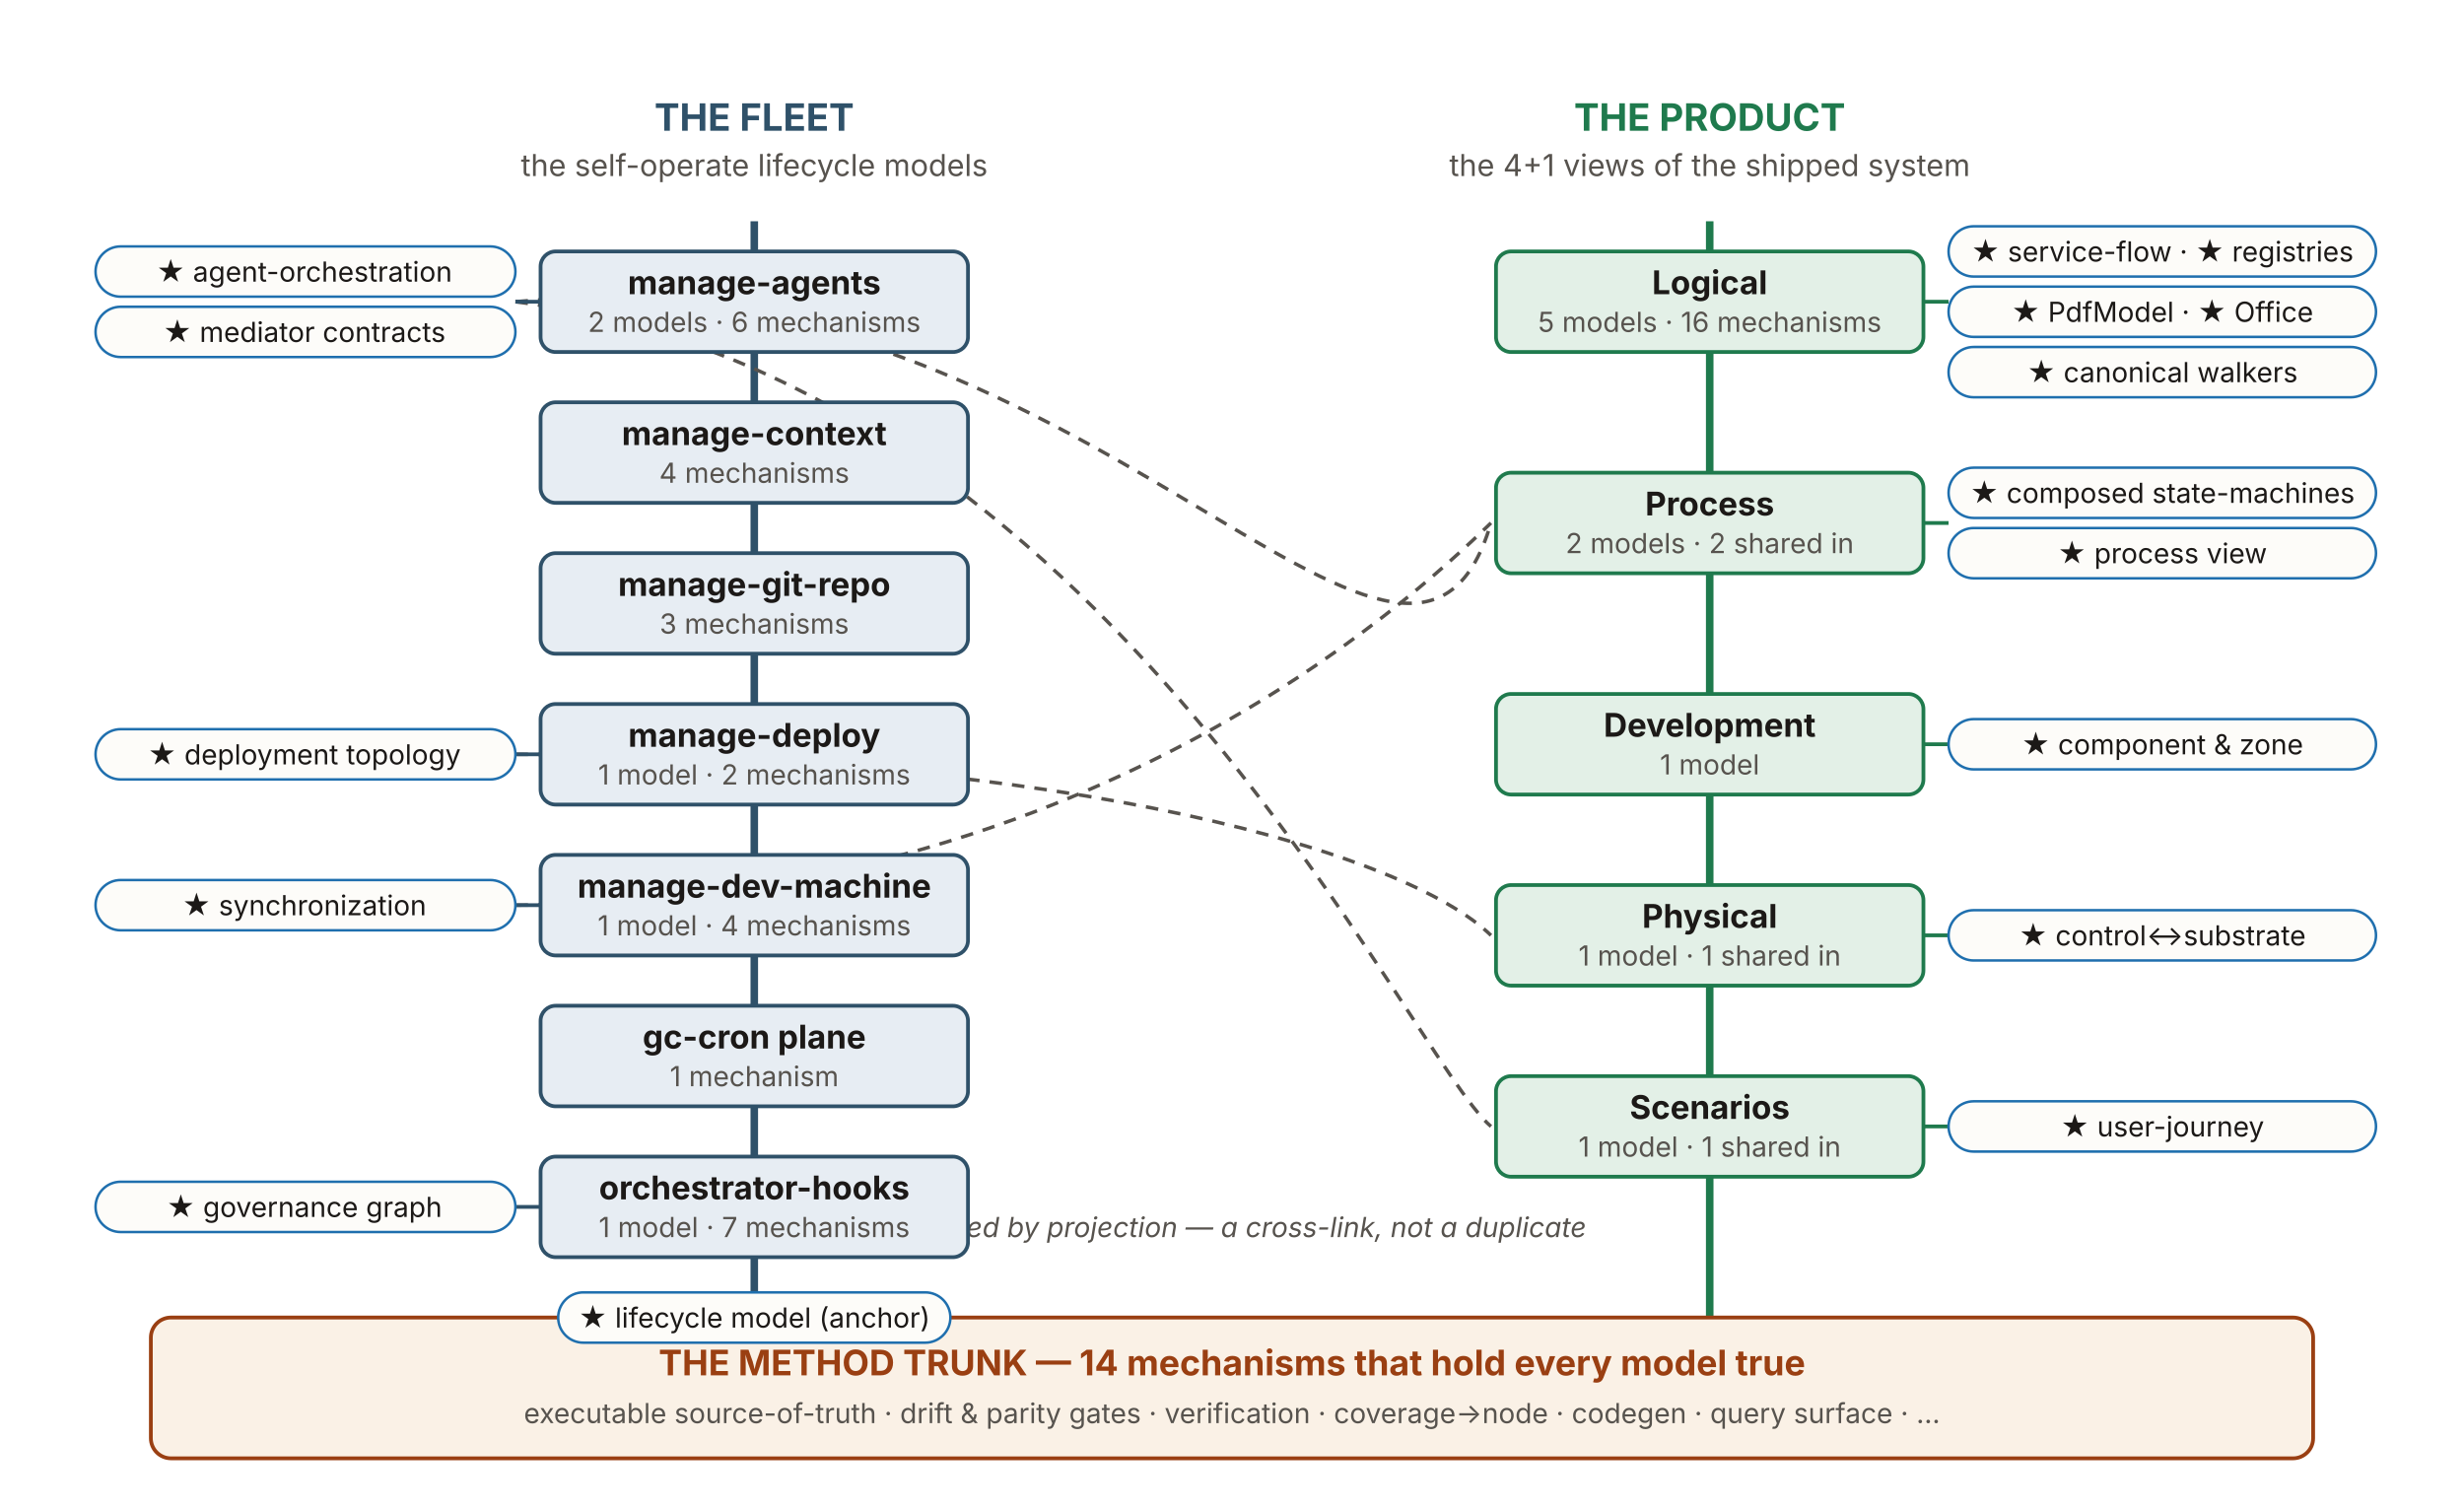
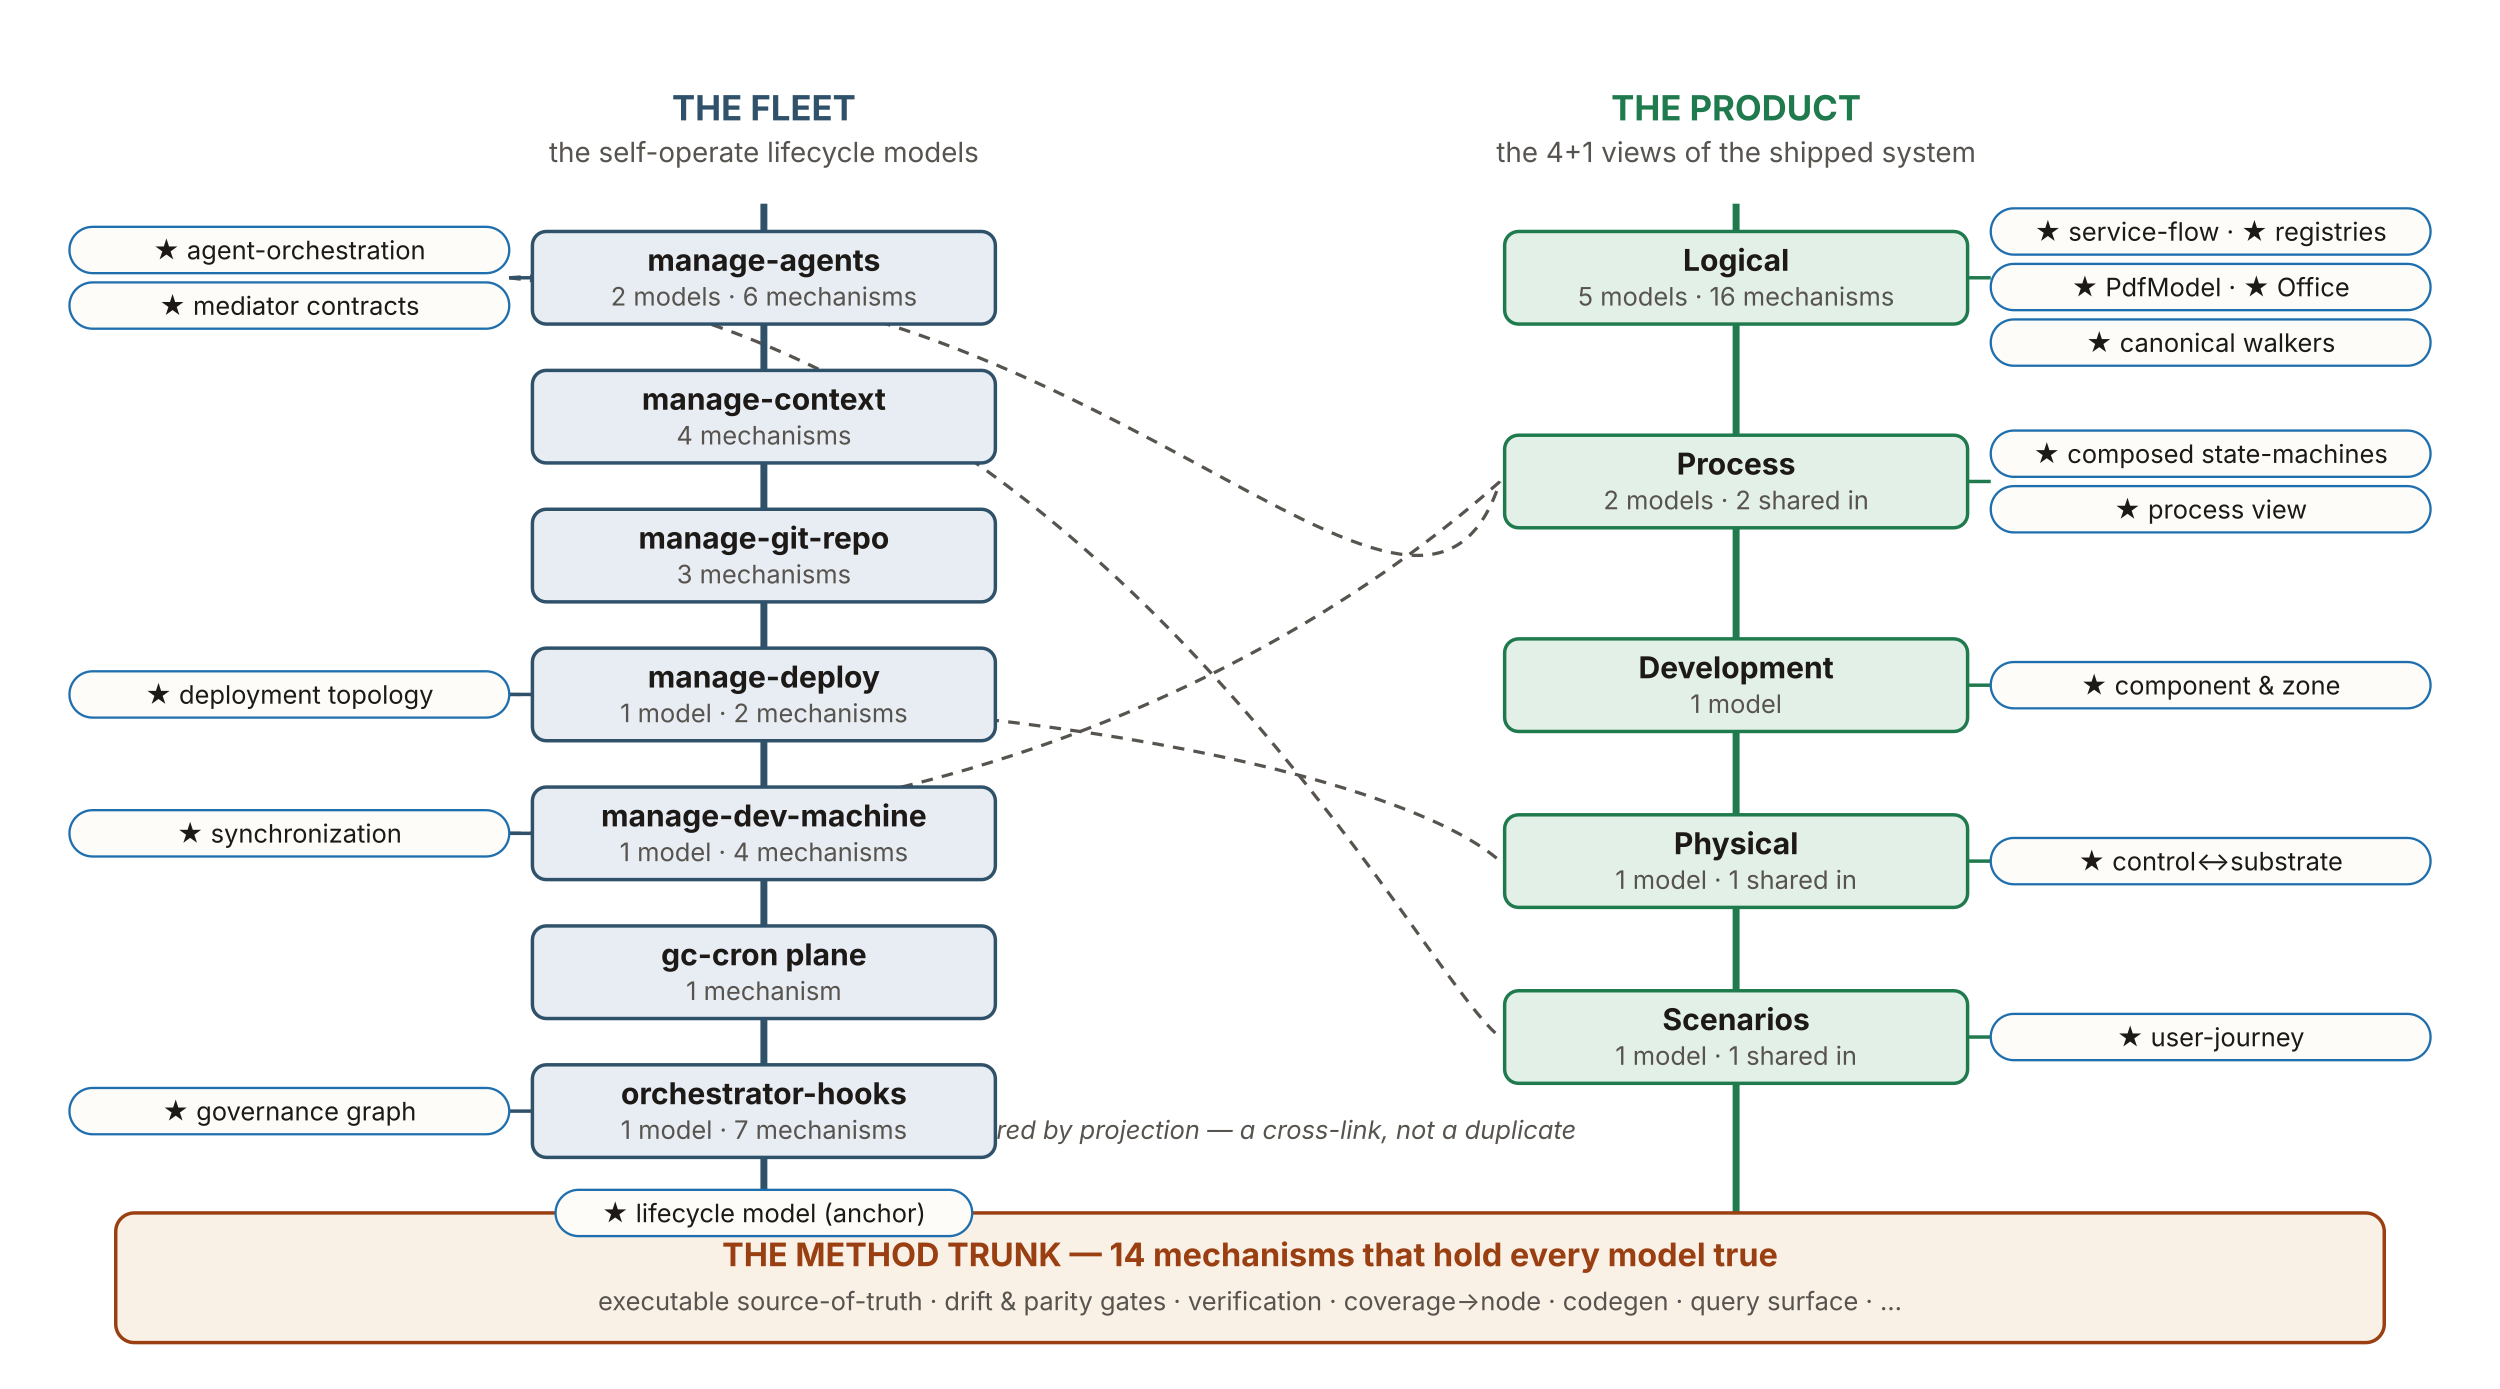
- <svg xmlns="http://www.w3.org/2000/svg" viewBox="0 0 980 600" id="modelmap" class="mapfig" aria-hidden="true" font-family="'Source Sans 3', -apple-system, 'Segoe UI', sans-serif">
-   <line x1="300" y1="88" x2="300" y2="524" stroke="#2f5169" stroke-width="3" />
-   <line x1="680" y1="88" x2="680" y2="524" stroke="#1f7a4d" stroke-width="3" />
-   <text x="300" y="52" text-anchor="middle" font-size="15" font-weight="700" fill="#2f5169">THE FLEET</text>
-   <text x="300" y="70" text-anchor="middle" font-size="12" fill="#57534e">the self-operate lifecycle models</text>
-   <text x="680" y="52" text-anchor="middle" font-size="15" font-weight="700" fill="#1f7a4d">THE PRODUCT</text>
-   <text x="680" y="70" text-anchor="middle" font-size="12" fill="#57534e">the 4+1 views of the shipped system</text>
-   <path d="M 205 120 C 430 100, 560 320, 593 208" fill="none" stroke="#57534e" stroke-width="1.4" stroke-dasharray="5 4" />
-   <path d="M 205 300 C 430 300, 560 340, 593 372" fill="none" stroke="#57534e" stroke-width="1.4" stroke-dasharray="5 4" />
-   <path d="M 205 360 C 430 360, 560 240, 593 208" fill="none" stroke="#57534e" stroke-width="1.4" stroke-dasharray="5 4" />
-   <path d="M 205 120 C 440 150, 560 420, 593 448" fill="none" stroke="#57534e" stroke-width="1.4" stroke-dasharray="5 4" />
-   <text x="490" y="492" text-anchor="middle" font-size="11" fill="#57534e" font-style="italic">⇆ shared by projection — a cross-link, not a duplicate</text>
+ <svg xmlns="http://www.w3.org/2000/svg" viewBox="0 0 1080 600" id="modelmap" class="mapfig" aria-hidden="true" font-family="'Source Sans 3', -apple-system, 'Segoe UI', sans-serif">
+   <line x1="330" y1="88" x2="330" y2="524" stroke="#2f5169" stroke-width="3" />
+   <line x1="750" y1="88" x2="750" y2="524" stroke="#1f7a4d" stroke-width="3" />
+   <text x="330" y="52" text-anchor="middle" font-size="15" font-weight="700" fill="#2f5169">THE FLEET</text>
+   <text x="330" y="70" text-anchor="middle" font-size="12" fill="#57534e">the self-operate lifecycle models</text>
+   <text x="750" y="52" text-anchor="middle" font-size="15" font-weight="700" fill="#1f7a4d">THE PRODUCT</text>
+   <text x="750" y="70" text-anchor="middle" font-size="12" fill="#57534e">the 4+1 views of the shipped system</text>
+   <path d="M 220 120 C 468 100, 612 320, 648 208" fill="none" stroke="#57534e" stroke-width="1.4" stroke-dasharray="5 4" />
+   <path d="M 220 300 C 468 300, 612 340, 648 372" fill="none" stroke="#57534e" stroke-width="1.4" stroke-dasharray="5 4" />
+   <path d="M 220 360 C 468 360, 612 240, 648 208" fill="none" stroke="#57534e" stroke-width="1.4" stroke-dasharray="5 4" />
+   <path d="M 220 120 C 479 150, 612 420, 648 448" fill="none" stroke="#57534e" stroke-width="1.4" stroke-dasharray="5 4" />
+   <text x="540" y="492" text-anchor="middle" font-size="11" fill="#57534e" font-style="italic">⇆ shared by projection — a cross-link, not a duplicate</text>
  <g class="node" data-k="l1">
-     <rect x="215" y="100" width="170" height="40" rx="6" fill="#e7edf3" stroke="#2f5169" stroke-width="1.5" />
-     <text x="300" y="117" text-anchor="middle" font-size="13" font-weight="700" fill="#1c1917">manage-agents</text>
-     <text x="300" y="132" text-anchor="middle" font-size="11" fill="#57534e">2 models · 6 mechanisms</text>
+     <rect x="230" y="100" width="200" height="40" rx="6" fill="#e7edf3" stroke="#2f5169" stroke-width="1.5" />
+     <text x="330" y="117" text-anchor="middle" font-size="13" font-weight="700" fill="#1c1917">manage-agents</text>
+     <text x="330" y="132" text-anchor="middle" font-size="11" fill="#57534e">2 models · 6 mechanisms</text>
  </g>
-   <line x1="205" y1="120" x2="215" y2="120" stroke="#2f5169" stroke-width="1.5" />
-   <rect x="38" y="98" width="167" height="20" rx="10" fill="#fdfcf9" stroke="#1f6fae" />
-   <text x="121" y="112" text-anchor="middle" font-size="11" fill="#1c1917">★ agent-orchestration</text>
-   <rect x="38" y="122" width="167" height="20" rx="10" fill="#fdfcf9" stroke="#1f6fae" />
-   <text x="121" y="136" text-anchor="middle" font-size="11" fill="#1c1917">★ mediator contracts</text>
+   <line x1="220" y1="120" x2="230" y2="120" stroke="#2f5169" stroke-width="1.5" />
+   <rect x="30" y="98" width="190" height="20" rx="10" fill="#fdfcf9" stroke="#1f6fae" />
+   <text x="125" y="112" text-anchor="middle" font-size="11" fill="#1c1917">★ agent-orchestration</text>
+   <rect x="30" y="122" width="190" height="20" rx="10" fill="#fdfcf9" stroke="#1f6fae" />
+   <text x="125" y="136" text-anchor="middle" font-size="11" fill="#1c1917">★ mediator contracts</text>
  <g class="node" data-k="l2">
-     <rect x="215" y="160" width="170" height="40" rx="6" fill="#e7edf3" stroke="#2f5169" stroke-width="1.5" />
-     <text x="300" y="177" text-anchor="middle" font-size="13" font-weight="700" fill="#1c1917">manage-context</text>
-     <text x="300" y="192" text-anchor="middle" font-size="11" fill="#57534e">4 mechanisms</text>
+     <rect x="230" y="160" width="200" height="40" rx="6" fill="#e7edf3" stroke="#2f5169" stroke-width="1.5" />
+     <text x="330" y="177" text-anchor="middle" font-size="13" font-weight="700" fill="#1c1917">manage-context</text>
+     <text x="330" y="192" text-anchor="middle" font-size="11" fill="#57534e">4 mechanisms</text>
  </g>
  <g class="node" data-k="l3">
-     <rect x="215" y="220" width="170" height="40" rx="6" fill="#e7edf3" stroke="#2f5169" stroke-width="1.5" />
-     <text x="300" y="237" text-anchor="middle" font-size="13" font-weight="700" fill="#1c1917">manage-git-repo</text>
-     <text x="300" y="252" text-anchor="middle" font-size="11" fill="#57534e">3 mechanisms</text>
+     <rect x="230" y="220" width="200" height="40" rx="6" fill="#e7edf3" stroke="#2f5169" stroke-width="1.5" />
+     <text x="330" y="237" text-anchor="middle" font-size="13" font-weight="700" fill="#1c1917">manage-git-repo</text>
+     <text x="330" y="252" text-anchor="middle" font-size="11" fill="#57534e">3 mechanisms</text>
  </g>
  <g class="node" data-k="l4">
-     <rect x="215" y="280" width="170" height="40" rx="6" fill="#e7edf3" stroke="#2f5169" stroke-width="1.5" />
-     <text x="300" y="297" text-anchor="middle" font-size="13" font-weight="700" fill="#1c1917">manage-deploy</text>
-     <text x="300" y="312" text-anchor="middle" font-size="11" fill="#57534e">1 model · 2 mechanisms</text>
+     <rect x="230" y="280" width="200" height="40" rx="6" fill="#e7edf3" stroke="#2f5169" stroke-width="1.5" />
+     <text x="330" y="297" text-anchor="middle" font-size="13" font-weight="700" fill="#1c1917">manage-deploy</text>
+     <text x="330" y="312" text-anchor="middle" font-size="11" fill="#57534e">1 model · 2 mechanisms</text>
  </g>
-   <line x1="205" y1="300" x2="215" y2="300" stroke="#2f5169" stroke-width="1.5" />
-   <rect x="38" y="290" width="167" height="20" rx="10" fill="#fdfcf9" stroke="#1f6fae" />
-   <text x="121" y="304" text-anchor="middle" font-size="11" fill="#1c1917">★ deployment topology</text>
+   <line x1="220" y1="300" x2="230" y2="300" stroke="#2f5169" stroke-width="1.5" />
+   <rect x="30" y="290" width="190" height="20" rx="10" fill="#fdfcf9" stroke="#1f6fae" />
+   <text x="125" y="304" text-anchor="middle" font-size="11" fill="#1c1917">★ deployment topology</text>
  <g class="node" data-k="l5">
-     <rect x="215" y="340" width="170" height="40" rx="6" fill="#e7edf3" stroke="#2f5169" stroke-width="1.5" />
-     <text x="300" y="357" text-anchor="middle" font-size="13" font-weight="700" fill="#1c1917">manage-dev-machine</text>
-     <text x="300" y="372" text-anchor="middle" font-size="11" fill="#57534e">1 model · 4 mechanisms</text>
+     <rect x="230" y="340" width="200" height="40" rx="6" fill="#e7edf3" stroke="#2f5169" stroke-width="1.5" />
+     <text x="330" y="357" text-anchor="middle" font-size="13" font-weight="700" fill="#1c1917">manage-dev-machine</text>
+     <text x="330" y="372" text-anchor="middle" font-size="11" fill="#57534e">1 model · 4 mechanisms</text>
  </g>
-   <line x1="205" y1="360" x2="215" y2="360" stroke="#2f5169" stroke-width="1.5" />
-   <rect x="38" y="350" width="167" height="20" rx="10" fill="#fdfcf9" stroke="#1f6fae" />
-   <text x="121" y="364" text-anchor="middle" font-size="11" fill="#1c1917">★ synchronization</text>
+   <line x1="220" y1="360" x2="230" y2="360" stroke="#2f5169" stroke-width="1.5" />
+   <rect x="30" y="350" width="190" height="20" rx="10" fill="#fdfcf9" stroke="#1f6fae" />
+   <text x="125" y="364" text-anchor="middle" font-size="11" fill="#1c1917">★ synchronization</text>
  <g class="node" data-k="lcron">
-     <rect x="215" y="400" width="170" height="40" rx="6" fill="#e7edf3" stroke="#2f5169" stroke-width="1.5" />
-     <text x="300" y="417" text-anchor="middle" font-size="13" font-weight="700" fill="#1c1917">gc-cron plane</text>
-     <text x="300" y="432" text-anchor="middle" font-size="11" fill="#57534e">1 mechanism</text>
+     <rect x="230" y="400" width="200" height="40" rx="6" fill="#e7edf3" stroke="#2f5169" stroke-width="1.5" />
+     <text x="330" y="417" text-anchor="middle" font-size="13" font-weight="700" fill="#1c1917">gc-cron plane</text>
+     <text x="330" y="432" text-anchor="middle" font-size="11" fill="#57534e">1 mechanism</text>
  </g>
  <g class="node" data-k="lorch">
-     <rect x="215" y="460" width="170" height="40" rx="6" fill="#e7edf3" stroke="#2f5169" stroke-width="1.5" />
-     <text x="300" y="477" text-anchor="middle" font-size="13" font-weight="700" fill="#1c1917">orchestrator-hooks</text>
-     <text x="300" y="492" text-anchor="middle" font-size="11" fill="#57534e">1 model · 7 mechanisms</text>
+     <rect x="230" y="460" width="200" height="40" rx="6" fill="#e7edf3" stroke="#2f5169" stroke-width="1.5" />
+     <text x="330" y="477" text-anchor="middle" font-size="13" font-weight="700" fill="#1c1917">orchestrator-hooks</text>
+     <text x="330" y="492" text-anchor="middle" font-size="11" fill="#57534e">1 model · 7 mechanisms</text>
  </g>
-   <line x1="205" y1="480" x2="215" y2="480" stroke="#2f5169" stroke-width="1.5" />
-   <rect x="38" y="470" width="167" height="20" rx="10" fill="#fdfcf9" stroke="#1f6fae" />
-   <text x="121" y="484" text-anchor="middle" font-size="11" fill="#1c1917">★ governance graph</text>
+   <line x1="220" y1="480" x2="230" y2="480" stroke="#2f5169" stroke-width="1.5" />
+   <rect x="30" y="470" width="190" height="20" rx="10" fill="#fdfcf9" stroke="#1f6fae" />
+   <text x="125" y="484" text-anchor="middle" font-size="11" fill="#1c1917">★ governance graph</text>
  <g class="node" data-k="logical">
-     <rect x="595" y="100" width="170" height="40" rx="6" fill="#e3f0e7" stroke="#1f7a4d" stroke-width="1.5" />
-     <text x="680" y="117" text-anchor="middle" font-size="13" font-weight="700" fill="#1c1917">Logical</text>
-     <text x="680" y="132" text-anchor="middle" font-size="11" fill="#57534e">5 models · 16 mechanisms</text>
+     <rect x="650" y="100" width="200" height="40" rx="6" fill="#e3f0e7" stroke="#1f7a4d" stroke-width="1.5" />
+     <text x="750" y="117" text-anchor="middle" font-size="13" font-weight="700" fill="#1c1917">Logical</text>
+     <text x="750" y="132" text-anchor="middle" font-size="11" fill="#57534e">5 models · 16 mechanisms</text>
  </g>
-   <line x1="765" y1="120" x2="775" y2="120" stroke="#1f7a4d" stroke-width="1.5" />
-   <rect x="775" y="90" width="170" height="20" rx="10" fill="#fdfcf9" stroke="#1f6fae" />
-   <text x="860" y="104" text-anchor="middle" font-size="11" fill="#1c1917">★ service-flow · ★ registries</text>
-   <rect x="775" y="114" width="170" height="20" rx="10" fill="#fdfcf9" stroke="#1f6fae" />
-   <text x="860" y="128" text-anchor="middle" font-size="11" fill="#1c1917">★ PdfModel · ★ Office</text>
-   <rect x="775" y="138" width="170" height="20" rx="10" fill="#fdfcf9" stroke="#1f6fae" />
-   <text x="860" y="152" text-anchor="middle" font-size="11" fill="#1c1917">★ canonical walkers</text>
+   <line x1="850" y1="120" x2="860" y2="120" stroke="#1f7a4d" stroke-width="1.5" />
+   <rect x="860" y="90" width="190" height="20" rx="10" fill="#fdfcf9" stroke="#1f6fae" />
+   <text x="955" y="104" text-anchor="middle" font-size="11" fill="#1c1917">★ service-flow · ★ registries</text>
+   <rect x="860" y="114" width="190" height="20" rx="10" fill="#fdfcf9" stroke="#1f6fae" />
+   <text x="955" y="128" text-anchor="middle" font-size="11" fill="#1c1917">★ PdfModel · ★ Office</text>
+   <rect x="860" y="138" width="190" height="20" rx="10" fill="#fdfcf9" stroke="#1f6fae" />
+   <text x="955" y="152" text-anchor="middle" font-size="11" fill="#1c1917">★ canonical walkers</text>
  <g class="node" data-k="process">
-     <rect x="595" y="188" width="170" height="40" rx="6" fill="#e3f0e7" stroke="#1f7a4d" stroke-width="1.5" />
-     <text x="680" y="205" text-anchor="middle" font-size="13" font-weight="700" fill="#1c1917">Process</text>
-     <text x="680" y="220" text-anchor="middle" font-size="11" fill="#57534e">2 models · 2 shared in</text>
+     <rect x="650" y="188" width="200" height="40" rx="6" fill="#e3f0e7" stroke="#1f7a4d" stroke-width="1.5" />
+     <text x="750" y="205" text-anchor="middle" font-size="13" font-weight="700" fill="#1c1917">Process</text>
+     <text x="750" y="220" text-anchor="middle" font-size="11" fill="#57534e">2 models · 2 shared in</text>
  </g>
-   <line x1="765" y1="208" x2="775" y2="208" stroke="#1f7a4d" stroke-width="1.5" />
-   <rect x="775" y="186" width="170" height="20" rx="10" fill="#fdfcf9" stroke="#1f6fae" />
-   <text x="860" y="200" text-anchor="middle" font-size="11" fill="#1c1917">★ composed state-machines</text>
-   <rect x="775" y="210" width="170" height="20" rx="10" fill="#fdfcf9" stroke="#1f6fae" />
-   <text x="860" y="224" text-anchor="middle" font-size="11" fill="#1c1917">★ process view</text>
+   <line x1="850" y1="208" x2="860" y2="208" stroke="#1f7a4d" stroke-width="1.5" />
+   <rect x="860" y="186" width="190" height="20" rx="10" fill="#fdfcf9" stroke="#1f6fae" />
+   <text x="955" y="200" text-anchor="middle" font-size="11" fill="#1c1917">★ composed state-machines</text>
+   <rect x="860" y="210" width="190" height="20" rx="10" fill="#fdfcf9" stroke="#1f6fae" />
+   <text x="955" y="224" text-anchor="middle" font-size="11" fill="#1c1917">★ process view</text>
  <g class="node" data-k="dev">
-     <rect x="595" y="276" width="170" height="40" rx="6" fill="#e3f0e7" stroke="#1f7a4d" stroke-width="1.5" />
-     <text x="680" y="293" text-anchor="middle" font-size="13" font-weight="700" fill="#1c1917">Development</text>
-     <text x="680" y="308" text-anchor="middle" font-size="11" fill="#57534e">1 model</text>
+     <rect x="650" y="276" width="200" height="40" rx="6" fill="#e3f0e7" stroke="#1f7a4d" stroke-width="1.5" />
+     <text x="750" y="293" text-anchor="middle" font-size="13" font-weight="700" fill="#1c1917">Development</text>
+     <text x="750" y="308" text-anchor="middle" font-size="11" fill="#57534e">1 model</text>
  </g>
-   <line x1="765" y1="296" x2="775" y2="296" stroke="#1f7a4d" stroke-width="1.5" />
-   <rect x="775" y="286" width="170" height="20" rx="10" fill="#fdfcf9" stroke="#1f6fae" />
-   <text x="860" y="300" text-anchor="middle" font-size="11" fill="#1c1917">★ component &amp; zone</text>
+   <line x1="850" y1="296" x2="860" y2="296" stroke="#1f7a4d" stroke-width="1.5" />
+   <rect x="860" y="286" width="190" height="20" rx="10" fill="#fdfcf9" stroke="#1f6fae" />
+   <text x="955" y="300" text-anchor="middle" font-size="11" fill="#1c1917">★ component &amp; zone</text>
  <g class="node" data-k="phys">
-     <rect x="595" y="352" width="170" height="40" rx="6" fill="#e3f0e7" stroke="#1f7a4d" stroke-width="1.5" />
-     <text x="680" y="369" text-anchor="middle" font-size="13" font-weight="700" fill="#1c1917">Physical</text>
-     <text x="680" y="384" text-anchor="middle" font-size="11" fill="#57534e">1 model · 1 shared in</text>
+     <rect x="650" y="352" width="200" height="40" rx="6" fill="#e3f0e7" stroke="#1f7a4d" stroke-width="1.5" />
+     <text x="750" y="369" text-anchor="middle" font-size="13" font-weight="700" fill="#1c1917">Physical</text>
+     <text x="750" y="384" text-anchor="middle" font-size="11" fill="#57534e">1 model · 1 shared in</text>
  </g>
-   <line x1="765" y1="372" x2="775" y2="372" stroke="#1f7a4d" stroke-width="1.5" />
-   <rect x="775" y="362" width="170" height="20" rx="10" fill="#fdfcf9" stroke="#1f6fae" />
-   <text x="860" y="376" text-anchor="middle" font-size="11" fill="#1c1917">★ control↔substrate</text>
+   <line x1="850" y1="372" x2="860" y2="372" stroke="#1f7a4d" stroke-width="1.5" />
+   <rect x="860" y="362" width="190" height="20" rx="10" fill="#fdfcf9" stroke="#1f6fae" />
+   <text x="955" y="376" text-anchor="middle" font-size="11" fill="#1c1917">★ control↔substrate</text>
  <g class="node" data-k="scen">
-     <rect x="595" y="428" width="170" height="40" rx="6" fill="#e3f0e7" stroke="#1f7a4d" stroke-width="1.5" />
-     <text x="680" y="445" text-anchor="middle" font-size="13" font-weight="700" fill="#1c1917">Scenarios</text>
-     <text x="680" y="460" text-anchor="middle" font-size="11" fill="#57534e">1 model · 1 shared in</text>
+     <rect x="650" y="428" width="200" height="40" rx="6" fill="#e3f0e7" stroke="#1f7a4d" stroke-width="1.5" />
+     <text x="750" y="445" text-anchor="middle" font-size="13" font-weight="700" fill="#1c1917">Scenarios</text>
+     <text x="750" y="460" text-anchor="middle" font-size="11" fill="#57534e">1 model · 1 shared in</text>
  </g>
-   <line x1="765" y1="448" x2="775" y2="448" stroke="#1f7a4d" stroke-width="1.5" />
-   <rect x="775" y="438" width="170" height="20" rx="10" fill="#fdfcf9" stroke="#1f6fae" />
-   <text x="860" y="452" text-anchor="middle" font-size="11" fill="#1c1917">★ user-journey</text>
+   <line x1="850" y1="448" x2="860" y2="448" stroke="#1f7a4d" stroke-width="1.5" />
+   <rect x="860" y="438" width="190" height="20" rx="10" fill="#fdfcf9" stroke="#1f6fae" />
+   <text x="955" y="452" text-anchor="middle" font-size="11" fill="#1c1917">★ user-journey</text>
  <g class="node" data-k="trunk">
-     <rect x="60" y="524" width="860" height="56" rx="8" fill="#faf1e6" stroke="#9a3f12" stroke-width="1.5" />
-     <text x="490" y="547" text-anchor="middle" font-size="14" font-weight="700" fill="#9a3f12">THE METHOD TRUNK — 14 mechanisms that hold every model true</text>
-     <text x="490" y="566" text-anchor="middle" font-size="11" fill="#57534e">executable source-of-truth · drift &amp; parity gates · verification · coverage→node · codegen · query surface · …</text>
+     <rect x="50" y="524" width="980" height="56" rx="8" fill="#faf1e6" stroke="#9a3f12" stroke-width="1.5" />
+     <text x="540" y="547" text-anchor="middle" font-size="14" font-weight="700" fill="#9a3f12">THE METHOD TRUNK — 14 mechanisms that hold every model true</text>
+     <text x="540" y="566" text-anchor="middle" font-size="11" fill="#57534e">executable source-of-truth · drift &amp; parity gates · verification · coverage→node · codegen · query surface · …</text>
  </g>
-   <rect x="222" y="514" width="156" height="20" rx="10" fill="#fdfcf9" stroke="#1f6fae" />
-   <text x="300" y="528" text-anchor="middle" font-size="11" fill="#1c1917">★ lifecycle model (anchor)</text>
+   <rect x="240" y="514" width="180" height="20" rx="10" fill="#fdfcf9" stroke="#1f6fae" />
+   <text x="330" y="528" text-anchor="middle" font-size="11" fill="#1c1917">★ lifecycle model (anchor)</text>
</svg>
